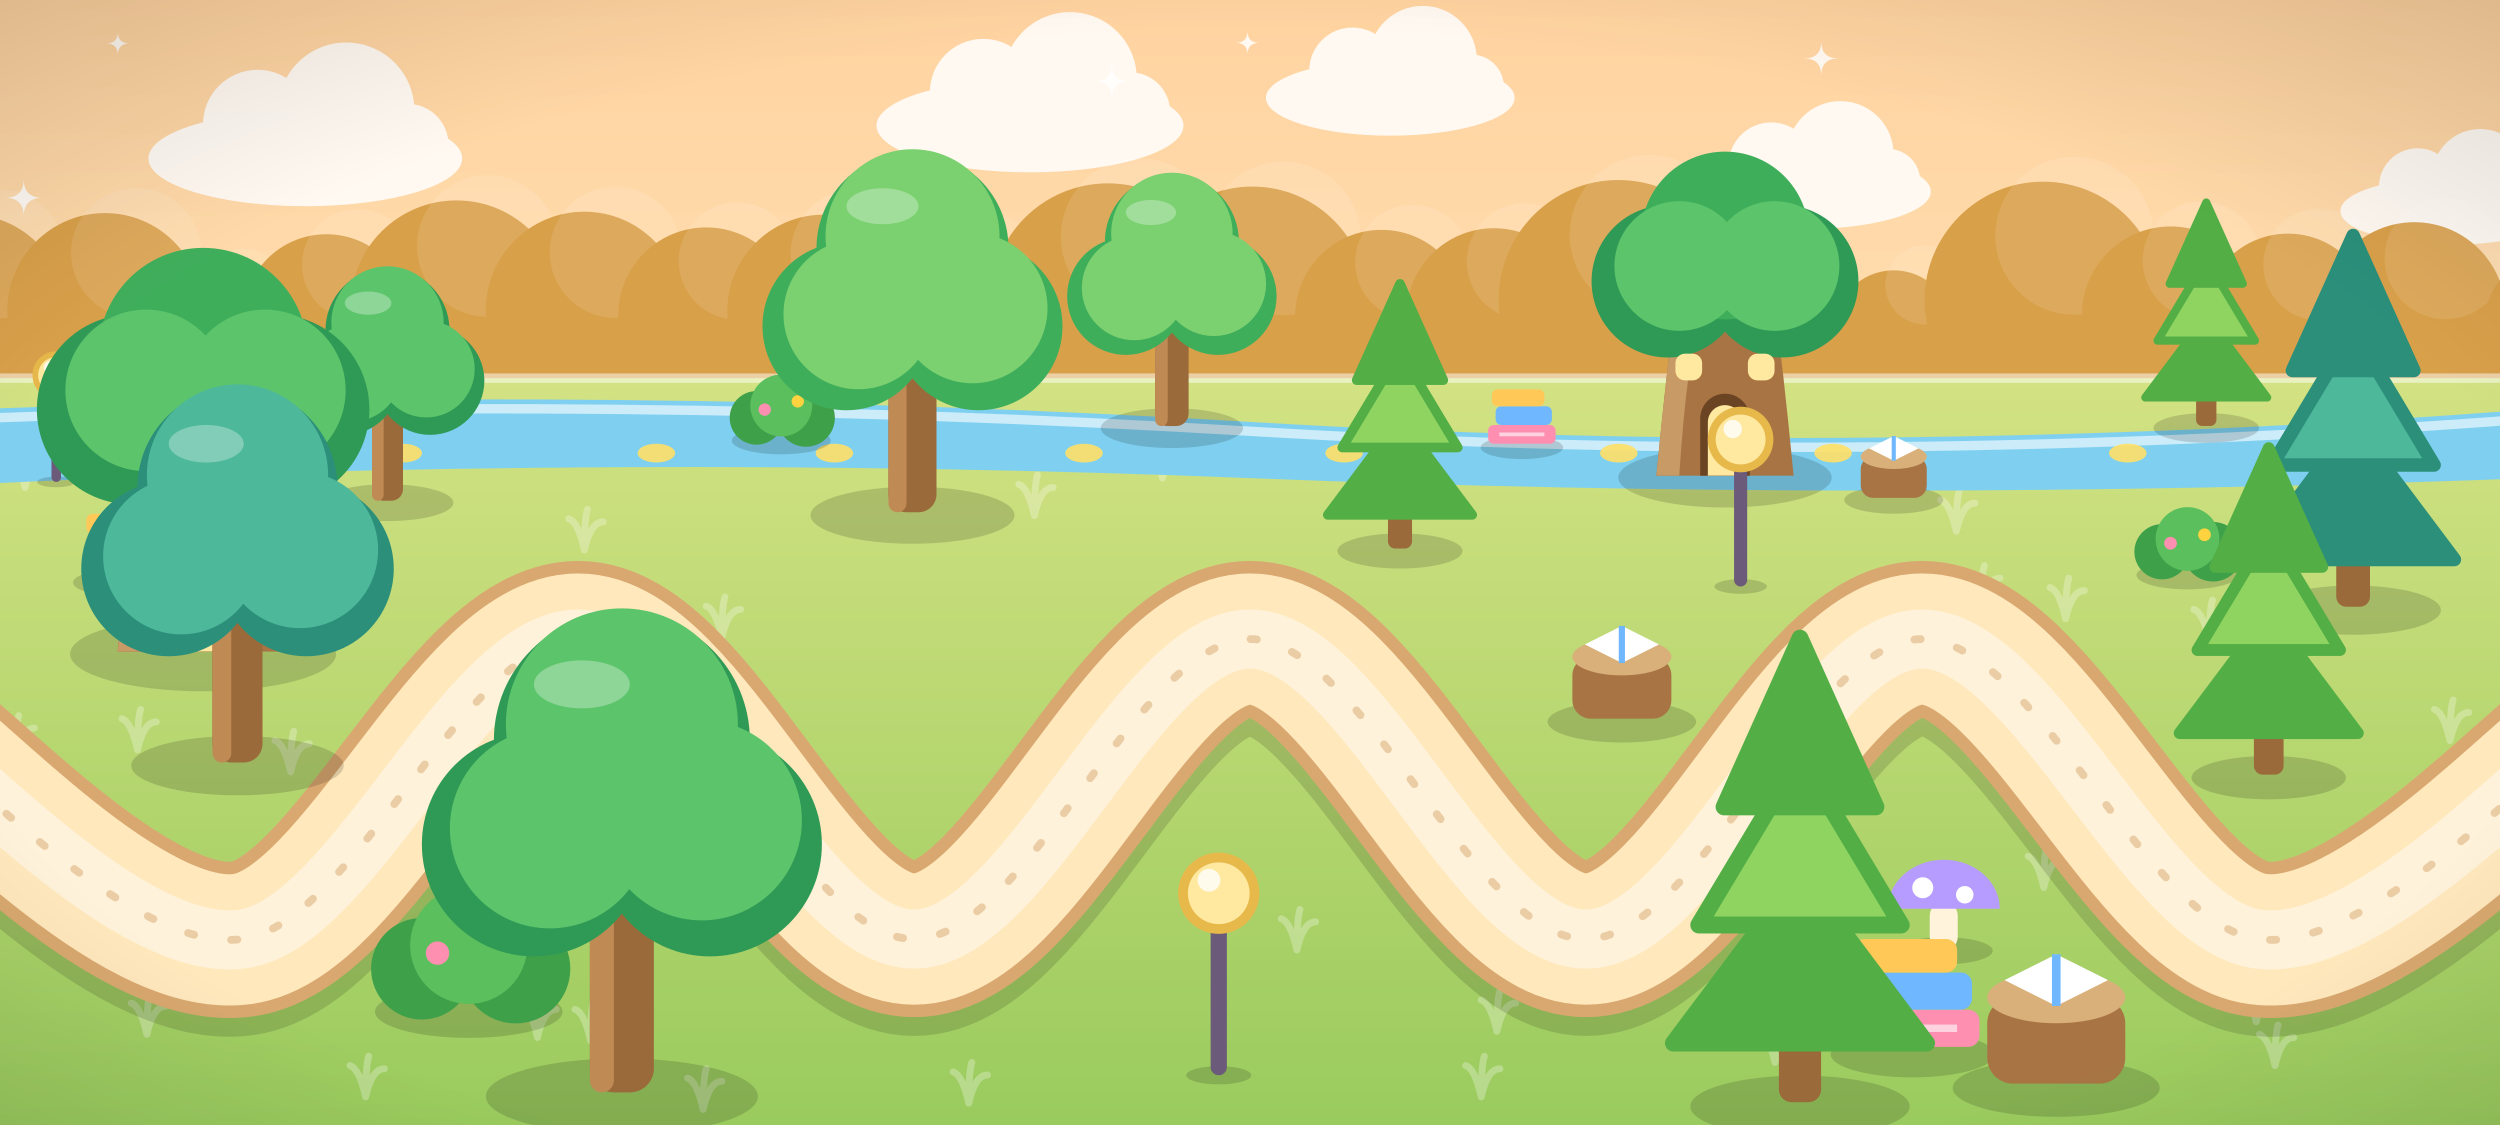
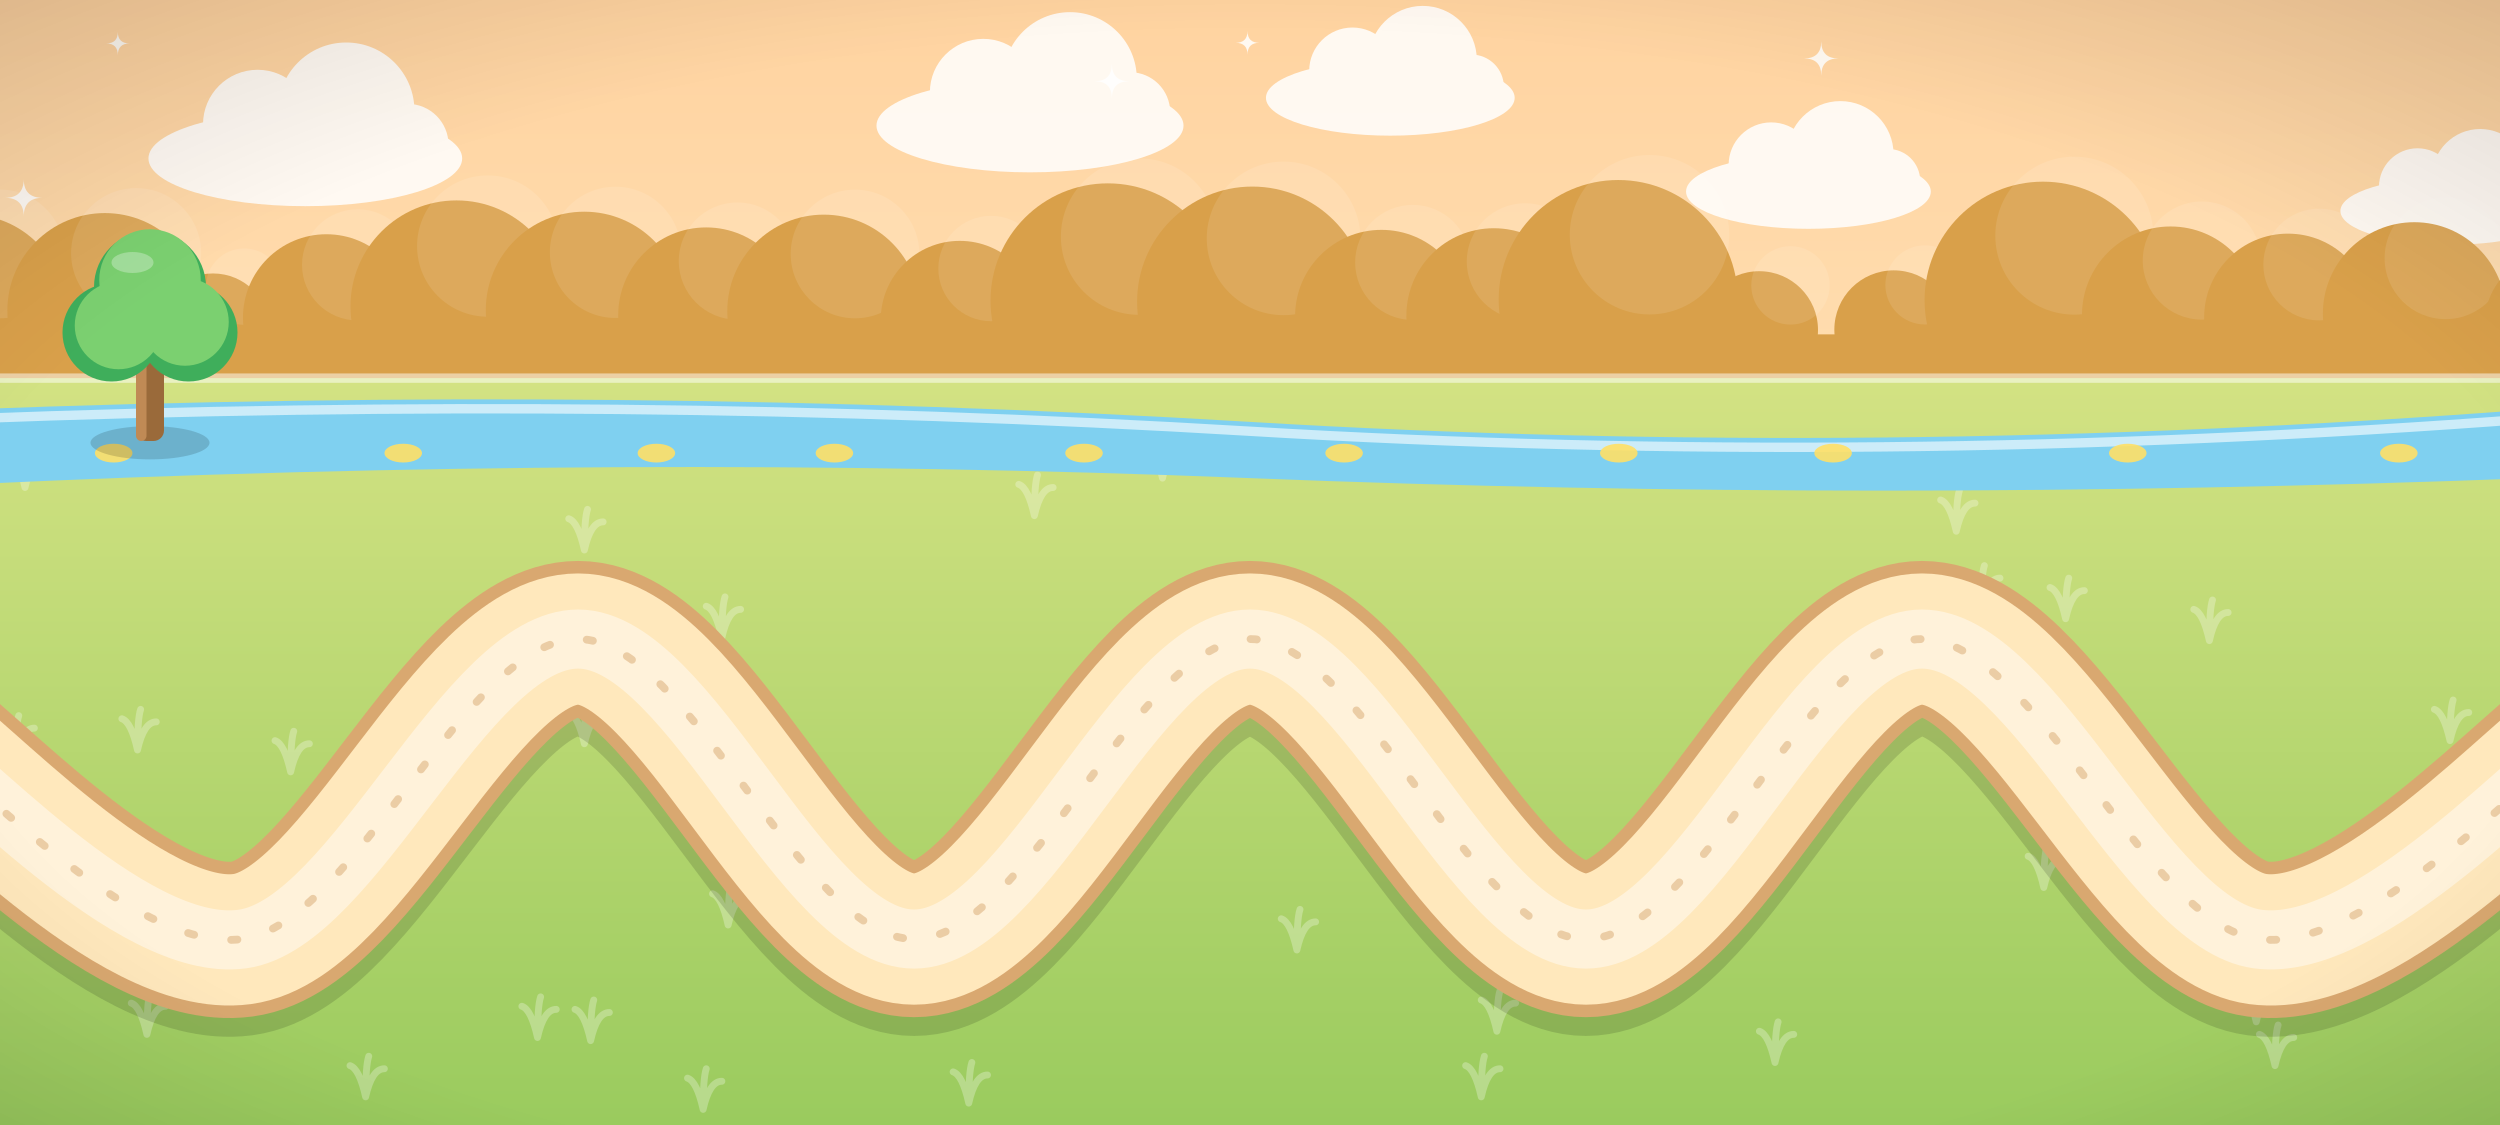
<svg xmlns="http://www.w3.org/2000/svg" viewBox="0 0 800 360" preserveAspectRatio="xMidYMid slice" role="img" aria-label="Rừng Chữ lớp 4">
  <defs>
    <linearGradient id="sk" x1="0" y1="0" x2="0" y2="1">
      <stop offset="0" stop-color="#FFD3A0" />
      <stop offset="1" stop-color="#FFF0CC" />
    </linearGradient>
    <linearGradient id="gr" x1="0" y1="0" x2="0" y2="1">
      <stop offset="0" stop-color="#D3E283" />
      <stop offset="1" stop-color="#9ACB5E" />
    </linearGradient>
    <radialGradient id="vg" cx=".5" cy=".55" r=".8">
      <stop offset=".65" stop-color="#000" stop-opacity="0" />
      <stop offset="1" stop-color="#000" stop-opacity=".16" />
    </radialGradient>
  </defs>
  <rect width="800" height="360" fill="url(#sk)" />
  <g transform="translate(97.7 50.7) scale(1.091174)" opacity="0.85">
    <ellipse cx="0" cy="0" rx="46" ry="14" fill="#fff" />
    <circle cx="-14" cy="-10" r="16" fill="#fff" />
    <circle cx="12" cy="-14" r="20" fill="#fff" />
    <circle cx="30" cy="-4" r="12" fill="#fff" />
  </g>
  <g transform="translate(329.6 40.2) scale(1.067953)" opacity="0.85">
    <ellipse cx="0" cy="0" rx="46" ry="14" fill="#fff" />
    <circle cx="-14" cy="-10" r="16" fill="#fff" />
    <circle cx="12" cy="-14" r="20" fill="#fff" />
    <circle cx="30" cy="-4" r="12" fill="#fff" />
  </g>
  <g transform="translate(444.9 31.3) scale(0.8651703)" opacity="0.85">
    <ellipse cx="0" cy="0" rx="46" ry="14" fill="#fff" />
    <circle cx="-14" cy="-10" r="16" fill="#fff" />
    <circle cx="12" cy="-14" r="20" fill="#fff" />
    <circle cx="30" cy="-4" r="12" fill="#fff" />
  </g>
  <g transform="translate(578.7 61.3) scale(0.8513835)" opacity="0.85">
    <ellipse cx="0" cy="0" rx="46" ry="14" fill="#fff" />
    <circle cx="-14" cy="-10" r="16" fill="#fff" />
    <circle cx="12" cy="-14" r="20" fill="#fff" />
    <circle cx="30" cy="-4" r="12" fill="#fff" />
  </g>
  <g transform="translate(784.4 67.5) scale(0.7710954)" opacity="0.85">
    <ellipse cx="0" cy="0" rx="46" ry="14" fill="#fff" />
    <circle cx="-14" cy="-10" r="16" fill="#fff" />
    <circle cx="12" cy="-14" r="20" fill="#fff" />
    <circle cx="30" cy="-4" r="12" fill="#fff" />
  </g>
-   <path d="M639.4 60.8Q639.4 64.8 643.4 64.8Q639.4 64.8 639.4 68.8Q639.4 64.8 635.4 64.8Q639.4 64.8 639.4 60.8z" fill="#fff" opacity=".85" />
-   <path d="M355.8 20.4Q355.8 26 361.4 26Q355.8 26 355.8 31.5Q355.8 26 350.3 26Q355.8 26 355.8 20.4z" fill="#fff" opacity=".85" />
-   <path d="M37.7 10.2Q37.7 13.9 41.5 13.9Q37.7 13.9 37.7 17.7Q37.7 13.9 34 13.9Q37.7 13.9 37.7 10.2z" fill="#fff" opacity=".85" />
-   <path d="M582.8 13.2Q582.8 18.7 588.3 18.7Q582.8 18.7 582.8 24.2Q582.8 18.7 577.3 18.7Q582.8 18.7 582.8 13.2z" fill="#fff" opacity=".85" />
-   <path d="M7.6 57.3Q7.6 63.3 13.6 63.3Q7.6 63.3 7.6 69.3Q7.6 63.3 1.6 63.3Q7.6 63.3 7.6 57.3z" fill="#fff" opacity=".85" />
-   <path d="M399.2 9.9Q399.2 13.7 403 13.7Q399.2 13.7 399.2 17.5Q399.2 13.7 395.4 13.7Q399.2 13.7 399.2 9.9z" fill="#fff" opacity=".85" />
+   <path d="M639.4 60.8 Q639.4 64.8 643.4 64.8 Q639.4 64.8 639.4 68.8Q639.4 64.8 635.4 64.8Q639.4 64.8 639.4 60.8z" fill="#fff" opacity=".85" />
+   <path d="M355.8 20.4 Q355.8 26 361.4 26 Q355.8 26 355.8 31.5Q355.8 26 350.3 26Q355.8 26 355.8 20.4z" fill="#fff" opacity=".85" />
+   <path d="M37.7 10.2 Q37.7 13.9 41.5 13.9 Q37.7 13.9 37.7 17.7Q37.7 13.9 34 13.9Q37.7 13.9 37.7 10.2z" fill="#fff" opacity=".85" />
+   <path d="M582.8 13.2 Q582.8 18.7 588.3 18.7 Q582.8 18.7 582.8 24.2Q582.8 18.7 577.3 18.7Q582.8 18.7 582.8 13.2z" fill="#fff" opacity=".85" />
+   <path d="M7.6 57.3 Q7.6 63.3 13.6 63.3 Q7.6 63.3 7.6 69.3Q7.6 63.3 1.6 63.3Q7.6 63.3 7.6 57.3z" fill="#fff" opacity=".85" />
+   <path d="M399.2 9.9 Q399.2 13.7 403 13.7 Q399.2 13.7 399.2 17.5Q399.2 13.7 395.4 13.7Q399.2 13.7 399.2 9.9z" fill="#fff" opacity=".85" />
  <rect y="107" width="800" height="30" fill="#D9A04A" />
  <circle cx="-10" cy="99.553" r="30.895" fill="#D9A04A" />
  <circle cx="0" cy="81.255" r="20.596" fill="#fff" opacity=".1" />
  <circle cx="33.561" cy="99.394" r="31.211" fill="#D9A04A" />
  <circle cx="43.561" cy="80.991" r="20.807" fill="#fff" opacity=".1" />
  <circle cx="68.141" cy="105.834" r="18.331" fill="#D9A04A" />
  <circle cx="78.141" cy="91.724" r="12.221" fill="#fff" opacity=".1" />
  <circle cx="104.446" cy="101.652" r="26.695" fill="#D9A04A" />
  <circle cx="114.446" cy="84.754" r="17.797" fill="#fff" opacity=".1" />
  <circle cx="146.072" cy="98.044" r="33.912" fill="#D9A04A" />
  <circle cx="156.072" cy="78.74" r="22.608" fill="#fff" opacity=".1" />
  <circle cx="186.96" cy="99.247" r="31.506" fill="#D9A04A" />
  <circle cx="196.96" cy="80.745" r="21.004" fill="#fff" opacity=".1" />
  <circle cx="225.971" cy="100.925" r="28.15" fill="#D9A04A" />
  <circle cx="235.971" cy="83.542" r="18.766" fill="#fff" opacity=".1" />
  <circle cx="263.609" cy="99.562" r="30.877" fill="#D9A04A" />
  <circle cx="273.609" cy="81.269" r="20.585" fill="#fff" opacity=".1" />
  <circle cx="307.119" cy="102.359" r="25.282" fill="#D9A04A" />
  <circle cx="317.119" cy="85.932" r="16.854" fill="#fff" opacity=".1" />
  <circle cx="354.517" cy="96.225" r="37.55" fill="#D9A04A" />
  <circle cx="364.517" cy="75.708" r="25.033" fill="#fff" opacity=".1" />
  <circle cx="400.739" cy="96.568" r="36.865" fill="#D9A04A" />
  <circle cx="410.739" cy="76.279" r="24.576" fill="#fff" opacity=".1" />
  <circle cx="442.064" cy="101.185" r="27.63" fill="#D9A04A" />
  <circle cx="452.064" cy="83.975" r="18.42" fill="#fff" opacity=".1" />
  <circle cx="478.02" cy="101.011" r="27.977" fill="#D9A04A" />
  <circle cx="488.02" cy="83.686" r="18.651" fill="#fff" opacity=".1" />
  <circle cx="517.839" cy="95.868" r="38.264" fill="#D9A04A" />
  <circle cx="527.839" cy="75.113" r="25.51" fill="#fff" opacity=".1" />
  <circle cx="562.951" cy="105.595" r="18.81" fill="#D9A04A" />
  <circle cx="572.951" cy="91.325" r="12.54" fill="#fff" opacity=".1" />
  <circle cx="605.981" cy="105.505" r="18.991" fill="#D9A04A" />
  <circle cx="615.981" cy="91.174" r="12.661" fill="#fff" opacity=".1" />
  <circle cx="653.775" cy="96.044" r="37.911" fill="#D9A04A" />
  <circle cx="663.775" cy="75.407" r="25.274" fill="#fff" opacity=".1" />
  <circle cx="694.585" cy="100.824" r="28.353" fill="#D9A04A" />
  <circle cx="704.585" cy="83.373" r="18.902" fill="#fff" opacity=".1" />
  <circle cx="732.152" cy="101.588" r="26.824" fill="#D9A04A" />
  <circle cx="742.152" cy="84.647" r="17.882" fill="#fff" opacity=".1" />
  <circle cx="772.583" cy="100.368" r="29.264" fill="#D9A04A" />
  <circle cx="782.583" cy="82.613" r="19.509" fill="#fff" opacity=".1" />
  <circle cx="817.694" cy="103.686" r="22.628" fill="#D9A04A" />
  <circle cx="827.694" cy="88.143" r="15.085" fill="#fff" opacity=".1" />
  <rect y="121" width="800" height="239" fill="url(#gr)" />
  <path d="M0 121h800" stroke="#fff" stroke-opacity=".5" stroke-width="3" />
  <path d="M784 237q-2-9-5-10M784 237q0-10 1-13M784 237q2-9 6-9" stroke="#fff" stroke-opacity=".28" stroke-width="2.200" stroke-linecap="round" fill="none" />
  <path d="M626 170q-2-9-5-10M626 170q0-10 1-13M626 170q2-9 6-9" stroke="#fff" stroke-opacity=".28" stroke-width="2.200" stroke-linecap="round" fill="none" />
  <path d="M189 333q-2-9-5-10M189 333q0-10 1-13M189 333q2-9 6-9" stroke="#fff" stroke-opacity=".28" stroke-width="2.200" stroke-linecap="round" fill="none" />
  <path d="M310 353q-2-9-5-10M310 353q0-10 1-13M310 353q2-9 6-9" stroke="#fff" stroke-opacity=".28" stroke-width="2.200" stroke-linecap="round" fill="none" />
  <path d="M568 340q-2-9-5-10M568 340q0-10 1-13M568 340q2-9 6-9" stroke="#fff" stroke-opacity=".28" stroke-width="2.200" stroke-linecap="round" fill="none" />
  <path d="M372 153q-2-9-5-10M372 153q0-10 1-13M372 153q2-9 6-9" stroke="#fff" stroke-opacity=".28" stroke-width="2.200" stroke-linecap="round" fill="none" />
  <path d="M93 247q-2-9-5-10M93 247q0-10 1-13M93 247q2-9 6-9" stroke="#fff" stroke-opacity=".28" stroke-width="2.200" stroke-linecap="round" fill="none" />
  <path d="M187 176q-2-9-5-10M187 176q0-10 1-13M187 176q2-9 6-9" stroke="#fff" stroke-opacity=".28" stroke-width="2.200" stroke-linecap="round" fill="none" />
  <path d="M654 284q-2-9-5-10M654 284q0-10 1-13M654 284q2-9 6-9" stroke="#fff" stroke-opacity=".28" stroke-width="2.200" stroke-linecap="round" fill="none" />
  <path d="M225 355q-2-9-5-10M225 355q0-10 1-13M225 355q2-9 6-9" stroke="#fff" stroke-opacity=".28" stroke-width="2.200" stroke-linecap="round" fill="none" />
  <path d="M172 332q-2-9-5-10M172 332q0-10 1-13M172 332q2-9 6-9" stroke="#fff" stroke-opacity=".28" stroke-width="2.200" stroke-linecap="round" fill="none" />
  <path d="M661 198q-2-9-5-10M661 198q0-10 1-13M661 198q2-9 6-9" stroke="#fff" stroke-opacity=".28" stroke-width="2.200" stroke-linecap="round" fill="none" />
  <path d="M47 331q-2-9-5-10M47 331q0-10 1-13M47 331q2-9 6-9" stroke="#fff" stroke-opacity=".28" stroke-width="2.200" stroke-linecap="round" fill="none" />
  <path d="M479 330q-2-9-5-10M479 330q0-10 1-13M479 330q2-9 6-9" stroke="#fff" stroke-opacity=".28" stroke-width="2.200" stroke-linecap="round" fill="none" />
  <path d="M117 351q-2-9-5-10M117 351q0-10 1-13M117 351q2-9 6-9" stroke="#fff" stroke-opacity=".28" stroke-width="2.200" stroke-linecap="round" fill="none" />
  <path d="M44 240q-2-9-5-10M44 240q0-10 1-13M44 240q2-9 6-9" stroke="#fff" stroke-opacity=".28" stroke-width="2.200" stroke-linecap="round" fill="none" />
  <path d="M474 351q-2-9-5-10M474 351q0-10 1-13M474 351q2-9 6-9" stroke="#fff" stroke-opacity=".28" stroke-width="2.200" stroke-linecap="round" fill="none" />
  <path d="M231 204q-2-9-5-10M231 204q0-10 1-13M231 204q2-9 6-9" stroke="#fff" stroke-opacity=".28" stroke-width="2.200" stroke-linecap="round" fill="none" />
  <path d="M415 304q-2-9-5-10M415 304q0-10 1-13M415 304q2-9 6-9" stroke="#fff" stroke-opacity=".28" stroke-width="2.200" stroke-linecap="round" fill="none" />
  <path d="M187 238q-2-9-5-10M187 238q0-10 1-13M187 238q2-9 6-9" stroke="#fff" stroke-opacity=".28" stroke-width="2.200" stroke-linecap="round" fill="none" />
  <path d="M233 296q-2-9-5-10M233 296q0-10 1-13M233 296q2-9 6-9" stroke="#fff" stroke-opacity=".28" stroke-width="2.200" stroke-linecap="round" fill="none" />
  <path d="M428 239q-2-9-5-10M428 239q0-10 1-13M428 239q2-9 6-9" stroke="#fff" stroke-opacity=".28" stroke-width="2.200" stroke-linecap="round" fill="none" />
  <path d="M331 165q-2-9-5-10M331 165q0-10 1-13M331 165q2-9 6-9" stroke="#fff" stroke-opacity=".28" stroke-width="2.200" stroke-linecap="round" fill="none" />
  <path d="M707 205q-2-9-5-10M707 205q0-10 1-13M707 205q2-9 6-9" stroke="#fff" stroke-opacity=".28" stroke-width="2.200" stroke-linecap="round" fill="none" />
  <path d="M5 242q-2-9-5-10M5 242q0-10 1-13M5 242q2-9 6-9" stroke="#fff" stroke-opacity=".28" stroke-width="2.200" stroke-linecap="round" fill="none" />
  <path d="M728 341q-2-9-5-10M728 341q0-10 1-13M728 341q2-9 6-9" stroke="#fff" stroke-opacity=".28" stroke-width="2.200" stroke-linecap="round" fill="none" />
  <path d="M634 194q-2-9-5-10M634 194q0-10 1-13M634 194q2-9 6-9" stroke="#fff" stroke-opacity=".28" stroke-width="2.200" stroke-linecap="round" fill="none" />
  <path d="M722 327q-2-9-5-10M722 327q0-10 1-13M722 327q2-9 6-9" stroke="#fff" stroke-opacity=".28" stroke-width="2.200" stroke-linecap="round" fill="none" />
  <path d="M684 265q-2-9-5-10M684 265q0-10 1-13M684 265q2-9 6-9" stroke="#fff" stroke-opacity=".28" stroke-width="2.200" stroke-linecap="round" fill="none" />
  <path d="M8 156q-2-9-5-10M8 156q0-10 1-13M8 156q2-9 6-9" stroke="#fff" stroke-opacity=".28" stroke-width="2.200" stroke-linecap="round" fill="none" />
  <path d="M-10 131Q200 123 400 135T810 131V153Q600 161 400 153T-10 155z" fill="#7FD0F0" />
  <path d="M-10 134Q200 126 400 138T810 134" stroke="#fff" stroke-opacity=".6" stroke-width="3" fill="none" />
  <ellipse cx="36.381" cy="145" rx="6" ry="3" fill="#FFE066" opacity=".9" />
  <ellipse cx="129.037" cy="145" rx="6" ry="3" fill="#FFE066" opacity=".9" />
  <ellipse cx="210.046" cy="145" rx="6" ry="3" fill="#FFE066" opacity=".9" />
  <ellipse cx="267.012" cy="145" rx="6" ry="3" fill="#FFE066" opacity=".9" />
  <ellipse cx="346.885" cy="145" rx="6" ry="3" fill="#FFE066" opacity=".9" />
  <ellipse cx="430.111" cy="145" rx="6" ry="3" fill="#FFE066" opacity=".9" />
  <ellipse cx="518.011" cy="145" rx="6" ry="3" fill="#FFE066" opacity=".9" />
  <ellipse cx="586.59" cy="145" rx="6" ry="3" fill="#FFE066" opacity=".9" />
  <ellipse cx="680.895" cy="145" rx="6" ry="3" fill="#FFE066" opacity=".9" />
  <ellipse cx="767.63" cy="145" rx="6" ry="3" fill="#FFE066" opacity=".9" />
  <path d="M-30 233.3C-12.1 244.5 41.7 305.3 77.5 300.5C113.3 295.7 149.2 204.5 185 204.5C220.8 204.5 256.7 300.5 292.5 300.5C328.3 300.5 364.2 204.5 400 204.5C435.8 204.5 471.7 300.5 507.5 300.5C543.3 300.5 579.2 204.5 615 204.5C650.8 204.5 686.7 295.7 722.5 300.5C758.3 305.3 812.1 244.5 830 233.3" fill="none" stroke="#000" stroke-opacity=".14" stroke-width="50" stroke-linecap="round" transform="translate(0 6)" />
  <path d="M-30 233.3C-12.1 244.5 41.7 305.3 77.5 300.5C113.3 295.7 149.2 204.5 185 204.5C220.8 204.5 256.7 300.5 292.5 300.5C328.3 300.5 364.2 204.5 400 204.5C435.8 204.5 471.7 300.5 507.5 300.5C543.3 300.5 579.2 204.5 615 204.5C650.8 204.5 686.7 295.7 722.5 300.5C758.3 305.3 812.1 244.5 830 233.3" fill="none" stroke="#D9A870" stroke-width="50" stroke-linecap="round" stroke-linejoin="round" />
  <path d="M-30 233.3C-12.1 244.5 41.7 305.3 77.5 300.5C113.3 295.7 149.2 204.5 185 204.5C220.8 204.5 256.7 300.5 292.5 300.5C328.3 300.5 364.2 204.5 400 204.5C435.8 204.5 471.7 300.5 507.5 300.5C543.3 300.5 579.2 204.5 615 204.5C650.8 204.5 686.7 295.7 722.5 300.5C758.3 305.3 812.1 244.5 830 233.3" fill="none" stroke="#FFE8BC" stroke-width="42" stroke-linecap="round" stroke-linejoin="round" />
  <path d="M-30 233.3C-12.1 244.5 41.7 305.3 77.5 300.5C113.3 295.7 149.2 204.5 185 204.5C220.8 204.5 256.7 300.5 292.5 300.5C328.3 300.5 364.2 204.5 400 204.5C435.8 204.5 471.7 300.5 507.5 300.5C543.3 300.5 579.2 204.5 615 204.5C650.8 204.5 686.7 295.7 722.5 300.5C758.3 305.3 812.1 244.5 830 233.3" fill="none" stroke="#fff" stroke-opacity=".45" stroke-width="18.9" stroke-linecap="round" stroke-linejoin="round" />
  <path d="M-30 233.3C-12.1 244.5 41.7 305.3 77.5 300.5C113.3 295.7 149.2 204.5 185 204.5C220.8 204.5 256.7 300.5 292.5 300.5C328.3 300.5 364.2 204.5 400 204.5C435.8 204.5 471.7 300.5 507.5 300.5C543.3 300.5 579.2 204.5 615 204.5C650.8 204.5 686.7 295.7 722.5 300.5C758.3 305.3 812.1 244.5 830 233.3" fill="none" stroke="#D9A870" stroke-opacity=".5" stroke-width="2.5" stroke-dasharray="2 12" stroke-linecap="round" />
-   <g transform="translate(375 135) scale(0.67)">
+   <g transform="translate(48 140) scale(0.56)">
    <ellipse cx="0" cy="3" rx="34" ry="9.5" fill="#000" opacity=".15" />
    <rect x="-8" y="-44" width="16" height="46" rx="6" fill="#9A6A3A" />
    <rect x="-8" y="-44" width="6" height="46" rx="3" fill="#C08A55" />
    <circle cx="-22" cy="-60" r="28" fill="#3FAE5B" />
    <circle cx="22" cy="-60" r="28" fill="#3FAE5B" />
    <circle cx="0" cy="-86" r="32" fill="#3FAE5B" />
    <circle cx="-18" cy="-64" r="25" fill="#7BD070" />
    <circle cx="20" cy="-66" r="25" fill="#7BD070" />
    <circle cx="0" cy="-90" r="29" fill="#7BD070" />
    <ellipse cx="-10" cy="-100" rx="12" ry="6" fill="#fff" opacity=".3" />
  </g>
-   <g transform="translate(706 135) scale(0.65)">
-     <ellipse cx="0" cy="3" rx="26" ry="7.3" fill="#000" opacity=".15" />
-     <rect x="-5" y="-14" width="10" height="16" rx="3" fill="#9A6A3A" />
-     <path d="M-30 -12L0 -52L30 -12z" fill="#52AE45" stroke="#52AE45" stroke-width="4" stroke-linejoin="round" />
-     <path d="M-24 -40L0 -80L24 -40z" fill="#8FD460" stroke="#52AE45" stroke-width="4" stroke-linejoin="round" />
-     <path d="M-18 -68L0 -108L18 -68z" fill="#52AE45" stroke="#52AE45" stroke-width="4" stroke-linejoin="round" />
-   </g>
-   <g transform="translate(99 137) scale(0.54)">
-     <ellipse cx="0" cy="2" rx="14" ry="3.9" fill="#000" opacity=".15" />
-     <rect x="-4" y="-12" width="8" height="14" rx="4" fill="#FFF3DC" />
-     <path d="M-16-10a16 14 0 0132 0z" fill="#B79CFF" />
-     <circle cx="-6" cy="-16" r="3" fill="#fff" />
-     <circle cx="6" cy="-14" r="2.500" fill="#fff" />
-   </g>
-   <g transform="translate(250 139) scale(0.66)">
-     <ellipse cx="0" cy="3" rx="24" ry="6.7" fill="#000" opacity=".15" />
-     <circle cx="-12" cy="-8" r="13" fill="#3FA04A" />
-     <circle cx="12" cy="-8" r="14" fill="#3FA04A" />
-     <circle cx="0" cy="-14" r="15" fill="#5ABF5C" />
-     <circle cx="-8" cy="-12" r="3" fill="#FF8FB1" />
-     <circle cx="8" cy="-16" r="3" fill="#FFD23F" />
-   </g>
-   <g transform="translate(487 142) scale(0.60)">
-     <ellipse cx="0" cy="2" rx="22" ry="6.2" fill="#000" opacity=".15" />
-     <rect x="-18" y="-10" width="36" height="10" rx="3" fill="#FF8FB1" />
-     <rect x="-14" y="-20" width="30" height="10" rx="3" fill="#6FB8FF" />
-     <rect x="-16" y="-29" width="28" height="9" rx="3" fill="#FFC857" />
-     <rect x="-12" y="-6" width="24" height="2" fill="#fff" opacity=".6" />
-   </g>
-   <g transform="translate(552 151) scale(0.61)">
-     <ellipse cx="0" cy="3" rx="56" ry="15.7" fill="#000" opacity=".15" />
-     <path d="M-36 2Q-30-60-26-86h52Q30-60 36 2z" fill="#A87444" />
-     <path d="M-36 2Q-30-60-26-86h14Q-20-60-24 2z" fill="#C79A66" />
-     <circle cx="-30" cy="-100" r="40" fill="#2F9A55" />
-     <circle cx="30" cy="-100" r="40" fill="#2F9A55" />
-     <circle cx="0" cy="-124" r="44" fill="#3FAE5B" />
-     <circle cx="-24" cy="-108" r="34" fill="#5CC46B" />
-     <circle cx="26" cy="-108" r="34" fill="#5CC46B" />
-     <path d="M-13 2v-30a13 13 0 0126 0V2z" fill="#6B4423" />
-     <path d="M-9 2v-28a9 9 0 0118 0V2z" fill="#FFE9A0" />
-     <rect x="-26" y="-62" width="14" height="14" rx="5" fill="#FFE9A0" />
-     <rect x="12" y="-62" width="14" height="14" rx="5" fill="#FFE9A0" />
-     <rect x="-6" y="-24" width="4" height="12" fill="#FF8FB1" />
-     <rect x="-1" y="-22" width="4" height="10" fill="#6FB8FF" />
-     <rect x="4" y="-25" width="4" height="13" fill="#FFC857" />
-   </g>
-   <g transform="translate(18 153) scale(0.61)">
-     <ellipse cx="0" cy="2" rx="10" ry="2.8" fill="#000" opacity=".15" />
-     <rect x="-2.500" y="-46" width="5" height="48" rx="2.500" fill="#6B5A7A" />
-     <circle cx="0" cy="-54" r="11" fill="#FFE9A0" stroke="#E7B84A" stroke-width="3" />
-     <circle cx="-3" cy="-58" r="3.500" fill="#fff" opacity=".8" />
-   </g>
-   <g transform="translate(606 158) scale(0.66)">
-     <ellipse cx="0" cy="3" rx="24" ry="6.7" fill="#000" opacity=".15" />
-     <rect x="-16" y="-18" width="32" height="20" rx="6" fill="#A87444" />
-     <ellipse cx="0" cy="-18" rx="16" ry="6" fill="#D9B07A" />
-     <path d="M-12-22l12-6 12 6-12 6z" fill="#fff" />
-     <path d="M0-28v12" stroke="#6FB8FF" stroke-width="2" />
-   </g>
-   <g transform="translate(124 159) scale(0.62)">
-     <ellipse cx="0" cy="3" rx="34" ry="9.5" fill="#000" opacity=".15" />
-     <rect x="-8" y="-44" width="16" height="46" rx="6" fill="#9A6A3A" />
-     <rect x="-8" y="-44" width="6" height="46" rx="3" fill="#C08A55" />
-     <circle cx="-22" cy="-60" r="28" fill="#2F9A55" />
-     <circle cx="22" cy="-60" r="28" fill="#2F9A55" />
-     <circle cx="0" cy="-86" r="32" fill="#2F9A55" />
-     <circle cx="-18" cy="-64" r="25" fill="#5CC46B" />
-     <circle cx="20" cy="-66" r="25" fill="#5CC46B" />
-     <circle cx="0" cy="-90" r="29" fill="#5CC46B" />
-     <ellipse cx="-10" cy="-100" rx="12" ry="6" fill="#fff" opacity=".3" />
-   </g>
-   <g transform="translate(292 162) scale(0.96)">
-     <ellipse cx="0" cy="3" rx="34" ry="9.5" fill="#000" opacity=".15" />
-     <rect x="-8" y="-44" width="16" height="46" rx="6" fill="#9A6A3A" />
-     <rect x="-8" y="-44" width="6" height="46" rx="3" fill="#C08A55" />
-     <circle cx="-22" cy="-60" r="28" fill="#3FAE5B" />
-     <circle cx="22" cy="-60" r="28" fill="#3FAE5B" />
-     <circle cx="0" cy="-86" r="32" fill="#3FAE5B" />
-     <circle cx="-18" cy="-64" r="25" fill="#7BD070" />
-     <circle cx="20" cy="-66" r="25" fill="#7BD070" />
-     <circle cx="0" cy="-90" r="29" fill="#7BD070" />
-     <ellipse cx="-10" cy="-100" rx="12" ry="6" fill="#fff" opacity=".3" />
-   </g>
-   <g transform="translate(448 174) scale(0.77)">
-     <ellipse cx="0" cy="3" rx="26" ry="7.3" fill="#000" opacity=".15" />
-     <rect x="-5" y="-14" width="10" height="16" rx="3" fill="#9A6A3A" />
-     <path d="M-30 -12L0 -52L30 -12z" fill="#52AE45" stroke="#52AE45" stroke-width="4" stroke-linejoin="round" />
-     <path d="M-24 -40L0 -80L24 -40z" fill="#8FD460" stroke="#52AE45" stroke-width="4" stroke-linejoin="round" />
-     <path d="M-18 -68L0 -108L18 -68z" fill="#52AE45" stroke="#52AE45" stroke-width="4" stroke-linejoin="round" />
-   </g>
-   <g transform="translate(90 180) scale(0.81)">
-     <ellipse cx="0" cy="2" rx="14" ry="3.9" fill="#000" opacity=".15" />
-     <rect x="-4" y="-12" width="8" height="14" rx="4" fill="#FFF3DC" />
-     <path d="M-16-10a16 14 0 0132 0z" fill="#FFB454" />
-     <circle cx="-6" cy="-16" r="3" fill="#fff" />
-     <circle cx="6" cy="-14" r="2.500" fill="#fff" />
-   </g>
-   <g transform="translate(700 182) scale(0.68)">
-     <ellipse cx="0" cy="3" rx="24" ry="6.7" fill="#000" opacity=".15" />
-     <circle cx="-12" cy="-8" r="13" fill="#3FA04A" />
-     <circle cx="12" cy="-8" r="14" fill="#3FA04A" />
-     <circle cx="0" cy="-14" r="15" fill="#5ABF5C" />
-     <circle cx="-8" cy="-12" r="3" fill="#FF8FB1" />
-     <circle cx="8" cy="-16" r="3" fill="#FFD23F" />
-   </g>
-   <g transform="translate(39 185) scale(0.71)">
-     <ellipse cx="0" cy="2" rx="22" ry="6.2" fill="#000" opacity=".15" />
-     <rect x="-18" y="-10" width="36" height="10" rx="3" fill="#FF8FB1" />
-     <rect x="-14" y="-20" width="30" height="10" rx="3" fill="#6FB8FF" />
-     <rect x="-16" y="-29" width="28" height="9" rx="3" fill="#FFC857" />
-     <rect x="-12" y="-6" width="24" height="2" fill="#fff" opacity=".6" />
-   </g>
-   <g transform="translate(557 186) scale(0.84)">
-     <ellipse cx="0" cy="2" rx="10" ry="2.8" fill="#000" opacity=".15" />
-     <rect x="-2.500" y="-46" width="5" height="48" rx="2.500" fill="#6B5A7A" />
-     <circle cx="0" cy="-54" r="11" fill="#FFE9A0" stroke="#E7B84A" stroke-width="3" />
-     <circle cx="-3" cy="-58" r="3.500" fill="#fff" opacity=".8" />
-   </g>
-   <g transform="translate(753 192) scale(1.08)">
-     <ellipse cx="0" cy="3" rx="26" ry="7.3" fill="#000" opacity=".15" />
-     <rect x="-5" y="-14" width="10" height="16" rx="3" fill="#9A6A3A" />
-     <path d="M-30 -12L0 -52L30 -12z" fill="#2B8F7A" stroke="#2B8F7A" stroke-width="4" stroke-linejoin="round" />
-     <path d="M-24 -40L0 -80L24 -40z" fill="#4DB89A" stroke="#2B8F7A" stroke-width="4" stroke-linejoin="round" />
-     <path d="M-18 -68L0 -108L18 -68z" fill="#2B8F7A" stroke="#2B8F7A" stroke-width="4" stroke-linejoin="round" />
-   </g>
-   <g transform="translate(65 207) scale(0.76)">
-     <ellipse cx="0" cy="3" rx="56" ry="15.7" fill="#000" opacity=".15" />
-     <path d="M-36 2Q-30-60-26-86h52Q30-60 36 2z" fill="#A87444" />
-     <path d="M-36 2Q-30-60-26-86h14Q-20-60-24 2z" fill="#C79A66" />
-     <circle cx="-30" cy="-100" r="40" fill="#2F9A55" />
-     <circle cx="30" cy="-100" r="40" fill="#2F9A55" />
-     <circle cx="0" cy="-124" r="44" fill="#3FAE5B" />
-     <circle cx="-24" cy="-108" r="34" fill="#5CC46B" />
-     <circle cx="26" cy="-108" r="34" fill="#5CC46B" />
-     <path d="M-13 2v-30a13 13 0 0126 0V2z" fill="#6B4423" />
-     <path d="M-9 2v-28a9 9 0 0118 0V2z" fill="#FFE9A0" />
-     <rect x="-26" y="-62" width="14" height="14" rx="5" fill="#FFE9A0" />
-     <rect x="12" y="-62" width="14" height="14" rx="5" fill="#FFE9A0" />
-     <rect x="-6" y="-24" width="4" height="12" fill="#FF8FB1" />
-     <rect x="-1" y="-22" width="4" height="10" fill="#6FB8FF" />
-     <rect x="4" y="-25" width="4" height="13" fill="#FFC857" />
-   </g>
-   <g transform="translate(519 228) scale(0.99)">
-     <ellipse cx="0" cy="3" rx="24" ry="6.7" fill="#000" opacity=".15" />
-     <rect x="-16" y="-18" width="32" height="20" rx="6" fill="#A87444" />
-     <ellipse cx="0" cy="-18" rx="16" ry="6" fill="#D9B07A" />
-     <path d="M-12-22l12-6 12 6-12 6z" fill="#fff" />
-     <path d="M0-28v12" stroke="#6FB8FF" stroke-width="2" />
-   </g>
-   <g transform="translate(76 242) scale(1.00)">
-     <ellipse cx="0" cy="3" rx="34" ry="9.5" fill="#000" opacity=".15" />
-     <rect x="-8" y="-44" width="16" height="46" rx="6" fill="#9A6A3A" />
-     <rect x="-8" y="-44" width="6" height="46" rx="3" fill="#C08A55" />
-     <circle cx="-22" cy="-60" r="28" fill="#2B8F7A" />
-     <circle cx="22" cy="-60" r="28" fill="#2B8F7A" />
-     <circle cx="0" cy="-86" r="32" fill="#2B8F7A" />
-     <circle cx="-18" cy="-64" r="25" fill="#4DB89A" />
-     <circle cx="20" cy="-66" r="25" fill="#4DB89A" />
-     <circle cx="0" cy="-90" r="29" fill="#4DB89A" />
-     <ellipse cx="-10" cy="-100" rx="12" ry="6" fill="#fff" opacity=".3" />
-   </g>
-   <g transform="translate(726 246) scale(0.95)">
-     <ellipse cx="0" cy="3" rx="26" ry="7.3" fill="#000" opacity=".15" />
-     <rect x="-5" y="-14" width="10" height="16" rx="3" fill="#9A6A3A" />
-     <path d="M-30 -12L0 -52L30 -12z" fill="#52AE45" stroke="#52AE45" stroke-width="4" stroke-linejoin="round" />
-     <path d="M-24 -40L0 -80L24 -40z" fill="#8FD460" stroke="#52AE45" stroke-width="4" stroke-linejoin="round" />
-     <path d="M-18 -68L0 -108L18 -68z" fill="#52AE45" stroke="#52AE45" stroke-width="4" stroke-linejoin="round" />
-   </g>
-   <g transform="translate(622 302) scale(1.12)">
-     <ellipse cx="0" cy="2" rx="14" ry="3.9" fill="#000" opacity=".15" />
-     <rect x="-4" y="-12" width="8" height="14" rx="4" fill="#FFF3DC" />
-     <path d="M-16-10a16 14 0 0132 0z" fill="#B79CFF" />
-     <circle cx="-6" cy="-16" r="3" fill="#fff" />
-     <circle cx="6" cy="-14" r="2.500" fill="#fff" />
-   </g>
-   <g transform="translate(150 320) scale(1.25)">
-     <ellipse cx="0" cy="3" rx="24" ry="6.7" fill="#000" opacity=".15" />
-     <circle cx="-12" cy="-8" r="13" fill="#3FA04A" />
-     <circle cx="12" cy="-8" r="14" fill="#3FA04A" />
-     <circle cx="0" cy="-14" r="15" fill="#5ABF5C" />
-     <circle cx="-8" cy="-12" r="3" fill="#FF8FB1" />
-     <circle cx="8" cy="-16" r="3" fill="#FFD23F" />
-   </g>
-   <g transform="translate(612 335) scale(1.19)">
-     <ellipse cx="0" cy="2" rx="22" ry="6.2" fill="#000" opacity=".15" />
-     <rect x="-18" y="-10" width="36" height="10" rx="3" fill="#FF8FB1" />
-     <rect x="-14" y="-20" width="30" height="10" rx="3" fill="#6FB8FF" />
-     <rect x="-16" y="-29" width="28" height="9" rx="3" fill="#FFC857" />
-     <rect x="-12" y="-6" width="24" height="2" fill="#fff" opacity=".6" />
-   </g>
-   <g transform="translate(390 342) scale(1.04)">
-     <ellipse cx="0" cy="2" rx="10" ry="2.8" fill="#000" opacity=".15" />
-     <rect x="-2.500" y="-46" width="5" height="48" rx="2.500" fill="#6B5A7A" />
-     <circle cx="0" cy="-54" r="11" fill="#FFE9A0" stroke="#E7B84A" stroke-width="3" />
-     <circle cx="-3" cy="-58" r="3.500" fill="#fff" opacity=".8" />
-   </g>
-   <g transform="translate(658 344) scale(1.38)">
-     <ellipse cx="0" cy="3" rx="24" ry="6.7" fill="#000" opacity=".15" />
-     <rect x="-16" y="-18" width="32" height="20" rx="6" fill="#A87444" />
-     <ellipse cx="0" cy="-18" rx="16" ry="6" fill="#D9B07A" />
-     <path d="M-12-22l12-6 12 6-12 6z" fill="#fff" />
-     <path d="M0-28v12" stroke="#6FB8FF" stroke-width="2" />
-   </g>
-   <g transform="translate(199 347) scale(1.28)">
-     <ellipse cx="0" cy="3" rx="34" ry="9.5" fill="#000" opacity=".15" />
-     <rect x="-8" y="-44" width="16" height="46" rx="6" fill="#9A6A3A" />
-     <rect x="-8" y="-44" width="6" height="46" rx="3" fill="#C08A55" />
-     <circle cx="-22" cy="-60" r="28" fill="#2F9A55" />
-     <circle cx="22" cy="-60" r="28" fill="#2F9A55" />
-     <circle cx="0" cy="-86" r="32" fill="#2F9A55" />
-     <circle cx="-18" cy="-64" r="25" fill="#5CC46B" />
-     <circle cx="20" cy="-66" r="25" fill="#5CC46B" />
-     <circle cx="0" cy="-90" r="29" fill="#5CC46B" />
-     <ellipse cx="-10" cy="-100" rx="12" ry="6" fill="#fff" opacity=".3" />
-   </g>
-   <g transform="translate(576 350) scale(1.35)">
-     <ellipse cx="0" cy="3" rx="26" ry="7.3" fill="#000" opacity=".15" />
-     <rect x="-5" y="-14" width="10" height="16" rx="3" fill="#9A6A3A" />
-     <path d="M-30 -12L0 -52L30 -12z" fill="#52AE45" stroke="#52AE45" stroke-width="4" stroke-linejoin="round" />
-     <path d="M-24 -40L0 -80L24 -40z" fill="#8FD460" stroke="#52AE45" stroke-width="4" stroke-linejoin="round" />
-     <path d="M-18 -68L0 -108L18 -68z" fill="#52AE45" stroke="#52AE45" stroke-width="4" stroke-linejoin="round" />
-   </g>
  <rect width="800" height="360" fill="url(#vg)" />
</svg>
